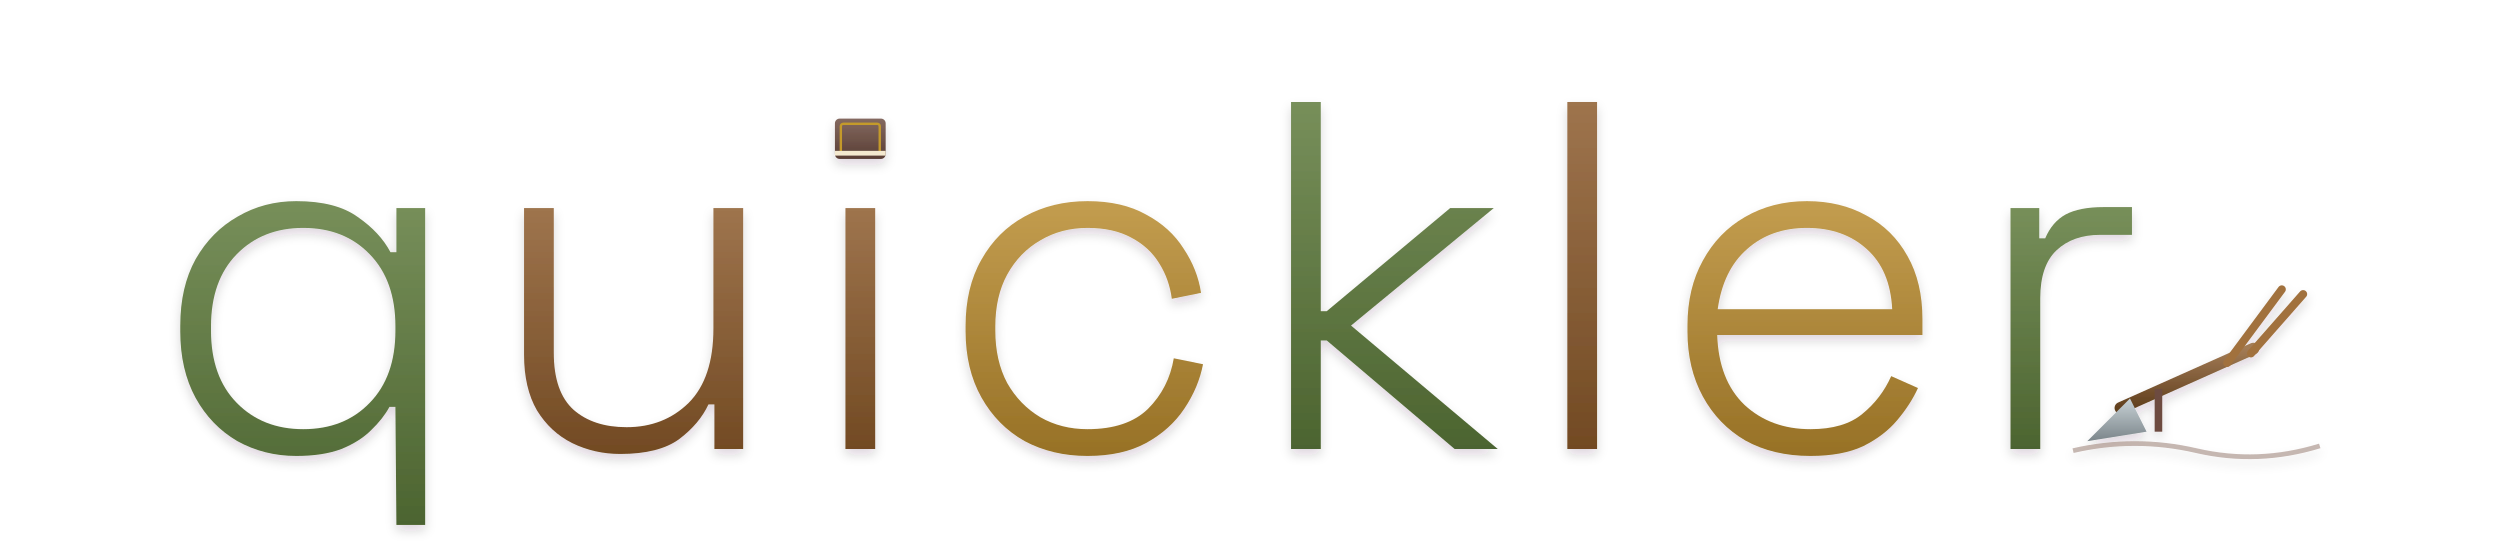
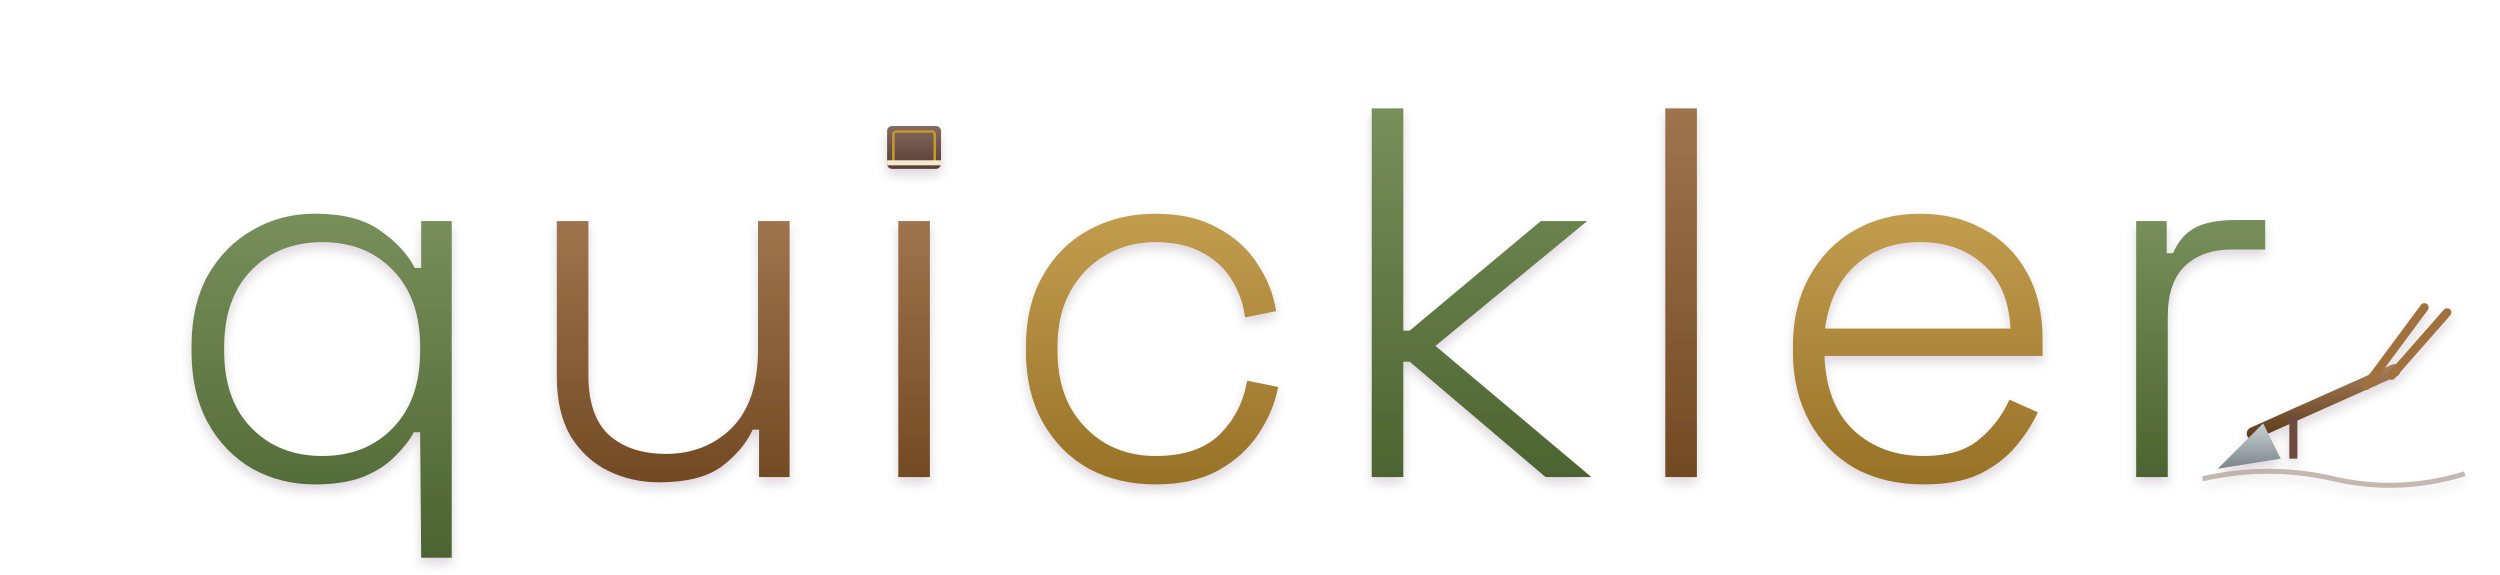
- <svg xmlns="http://www.w3.org/2000/svg" width="2108" height="456" viewBox="-62 -32 1054 228" role="img" aria-label="Quickler logo">
+ <svg xmlns="http://www.w3.org/2000/svg" width="1984" height="456" viewBox="-62 -32 992 228" role="img" aria-label="Quickler logo">
  <defs>
    <filter id="lift" x="-6%" y="-12%" width="112%" height="134%">
      <feDropShadow dx="0" dy="2.5" stdDeviation="2.2" flood-color="#241830" flood-opacity=".16" />
    </filter>
    <linearGradient id="L5D7A3A" x1="0" y1="0" x2="0" y2="1">
      <stop stop-color="#778F5A" />
      <stop offset="1" stop-color="#4C6430" />
    </linearGradient>
    <linearGradient id="L8B5A2B" x1="0" y1="0" x2="0" y2="1">
      <stop stop-color="#9E744D" />
      <stop offset="1" stop-color="#724A23" />
    </linearGradient>
    <linearGradient id="LB88A2E" x1="0" y1="0" x2="0" y2="1">
      <stop stop-color="#C39D4F" />
      <stop offset="1" stop-color="#977126" />
    </linearGradient>
    <linearGradient id="tb" x1="0" y1="0" x2="0" y2="1">
      <stop stop-color="#84695F" />
      <stop offset="1" stop-color="#593E35" />
    </linearGradient>
    <linearGradient id="beam" x1="0" y1="0" x2="0" y2="1">
      <stop stop-color="#A27B55" />
      <stop offset="1" stop-color="#613F1E" />
    </linearGradient>
    <linearGradient id="share" x1="0" y1="0" x2="0" y2="1">
      <stop stop-color="#C8D2D6" />
      <stop offset="1" stop-color="#7B858A" />
    </linearGradient>
  </defs>
  <g filter="url(#lift)">
    <path d="M105.124 189.3L104.706 139.535H102.198C100.387 142.879 97.809 146.153 94.465 149.358C91.26 152.563 87.08 155.21 81.925 157.3C76.77 159.251 70.43 160.226 62.906 160.226C53.849 160.226 45.559 158.136 38.035 153.956C30.65 149.637 24.798 143.576 20.479 135.773C16.16 127.831 14 118.496 14 107.767V105.259C14 94.391 16.16 85.056 20.479 77.253C24.938 69.45 30.859 63.459 38.244 59.279C45.629 54.96 53.849 52.8 62.906 52.8C74.053 52.8 82.691 55.029 88.822 59.488C95.092 63.807 99.69 68.754 102.616 74.327H105.124V55.726H117.246V189.3H105.124ZM65.832 148.94C77.397 148.94 86.732 145.248 93.838 137.863C101.083 130.478 104.706 120.307 104.706 107.349V105.677C104.706 92.719 101.083 82.548 93.838 75.163C86.732 67.778 77.397 64.086 65.832 64.086C54.407 64.086 45.071 67.778 37.826 75.163C30.581 82.548 26.958 92.719 26.958 105.677V107.349C26.958 120.307 30.581 130.478 37.826 137.863C45.071 145.248 54.407 148.94 65.832 148.94Z" fill="url(#L5D7A3A)" />
    <path d="M199.484 159.39C192.239 159.39 185.481 157.857 179.211 154.792C173.081 151.727 168.134 147.129 164.372 140.998C160.75 134.728 158.938 126.925 158.938 117.59V55.726H171.478V116.754C171.478 127.761 174.265 135.773 179.838 140.789C185.412 145.666 192.866 148.104 202.201 148.104C212.651 148.104 221.36 144.69 228.326 137.863C235.293 130.896 238.776 120.446 238.776 106.513V55.726H251.316V157.3H239.194V138.49H236.686C234.178 143.924 230.068 148.801 224.355 153.12C218.643 157.3 210.352 159.39 199.484 159.39Z" fill="url(#L8B5A2B)" />
    <path d="M294.439 157.3V55.726H306.979V157.3H294.439Z" fill="url(#L8B5A2B)" />
    <path d="M396.499 160.226C386.607 160.226 377.759 158.136 369.956 153.956C362.293 149.637 356.232 143.506 351.773 135.564C347.315 127.622 345.085 118.287 345.085 107.558V105.468C345.085 94.6 347.315 85.265 351.773 77.462C356.232 69.52 362.293 63.459 369.956 59.279C377.759 54.96 386.607 52.8 396.499 52.8C406.253 52.8 414.473 54.681 421.161 58.443C427.989 62.066 433.283 66.873 437.045 72.864C440.947 78.716 443.385 84.916 444.36 91.465L432.029 93.973C431.333 88.539 429.591 83.593 426.804 79.134C424.018 74.536 420.116 70.913 415.1 68.266C410.084 65.479 403.884 64.086 396.499 64.086C389.115 64.086 382.496 65.828 376.644 69.311C370.792 72.655 366.125 77.462 362.641 83.732C359.297 89.863 357.625 97.178 357.625 105.677V107.349C357.625 115.848 359.297 123.233 362.641 129.503C366.125 135.634 370.792 140.441 376.644 143.924C382.496 147.268 389.115 148.94 396.499 148.94C407.646 148.94 416.145 146.084 421.997 140.371C427.849 134.519 431.472 127.413 432.865 119.053L445.196 121.561C443.942 128.11 441.295 134.38 437.254 140.371C433.353 146.223 427.989 151.03 421.161 154.792C414.473 158.415 406.253 160.226 396.499 160.226Z" fill="url(#LB88A2E)" />
    <path d="M482.302 157.3V11H494.842V99.198H497.35L549.391 55.726H567.783L507.591 105.259L569.455 157.3H551.272L497.35 111.529H494.842V157.3H482.302Z" fill="url(#L5D7A3A)" />
    <path d="M598.787 157.3V11H611.327V157.3Z" fill="url(#L8B5A2B)" />
    <path d="M701.266 160.226C690.816 160.226 681.689 158.066 673.886 153.747C666.223 149.288 660.232 143.088 655.912 135.146C651.593 127.204 649.433 118.078 649.433 107.767V105.259C649.433 94.809 651.593 85.683 655.912 77.88C660.232 69.938 666.153 63.807 673.677 59.488C681.341 55.029 690.049 52.8 699.802 52.8C709.277 52.8 717.637 54.82 724.883 58.861C732.267 62.762 738.049 68.475 742.229 75.999C746.409 83.384 748.5 92.231 748.5 102.542V109.23H661.974C662.392 121.909 666.223 131.732 673.469 138.699C680.853 145.526 690.119 148.94 701.266 148.94C710.74 148.94 718.055 146.78 723.211 142.461C728.505 138.142 732.546 132.847 735.333 126.577L746.619 131.593C744.529 136.191 741.603 140.719 737.841 145.178C734.218 149.497 729.48 153.12 723.628 156.046C717.776 158.833 710.322 160.226 701.266 160.226ZM662.182 98.362H735.75C735.193 87.355 731.64 78.925 725.091 73.073C718.543 67.082 710.113 64.086 699.802 64.086C689.631 64.086 681.201 67.082 674.513 73.073C667.825 78.925 663.715 87.355 662.182 98.362Z" fill="url(#LB88A2E)" />
    <path d="M785.63 157.3V55.726H797.752V68.475H800.26C802.21 63.877 805.067 60.533 808.829 58.443C812.73 56.353 818.094 55.308 824.922 55.308H836.835V67.012H823.459C815.795 67.012 809.665 69.172 805.067 73.491C800.469 77.81 798.17 84.568 798.17 93.764V157.3H785.63Z" fill="url(#L5D7A3A)" />
    <rect x="290" y="18" width="21.4" height="17" rx="2" fill="url(#tb)" />
    <rect x="292.5" y="20.2" width="16.4" height="12.6" rx="1" fill="none" stroke="#C49A2C" stroke-width="1" />
    <path d="M290 32.6 H311.4" stroke="#F4E9CF" stroke-width="2" />
    <g transform="translate(-24 -10)">
      <path d="M836 168 Q862 162 888 168 T940 166" stroke="#A1887F" stroke-width="2" fill="none" opacity=".6" />
      <path d="M856 150 L912 125" stroke="url(#beam)" stroke-width="5" stroke-linecap="round" />
      <path d="M901 131 L924 100 M911 127 L933 102" stroke="#A1713E" stroke-width="3.4" stroke-linecap="round" />
      <path d="M860 146 L842 164 L867 160Z" fill="url(#share)" />
      <path d="M872 142 V160" stroke="#6D4C41" stroke-width="3.2" />
    </g>
  </g>
</svg>
